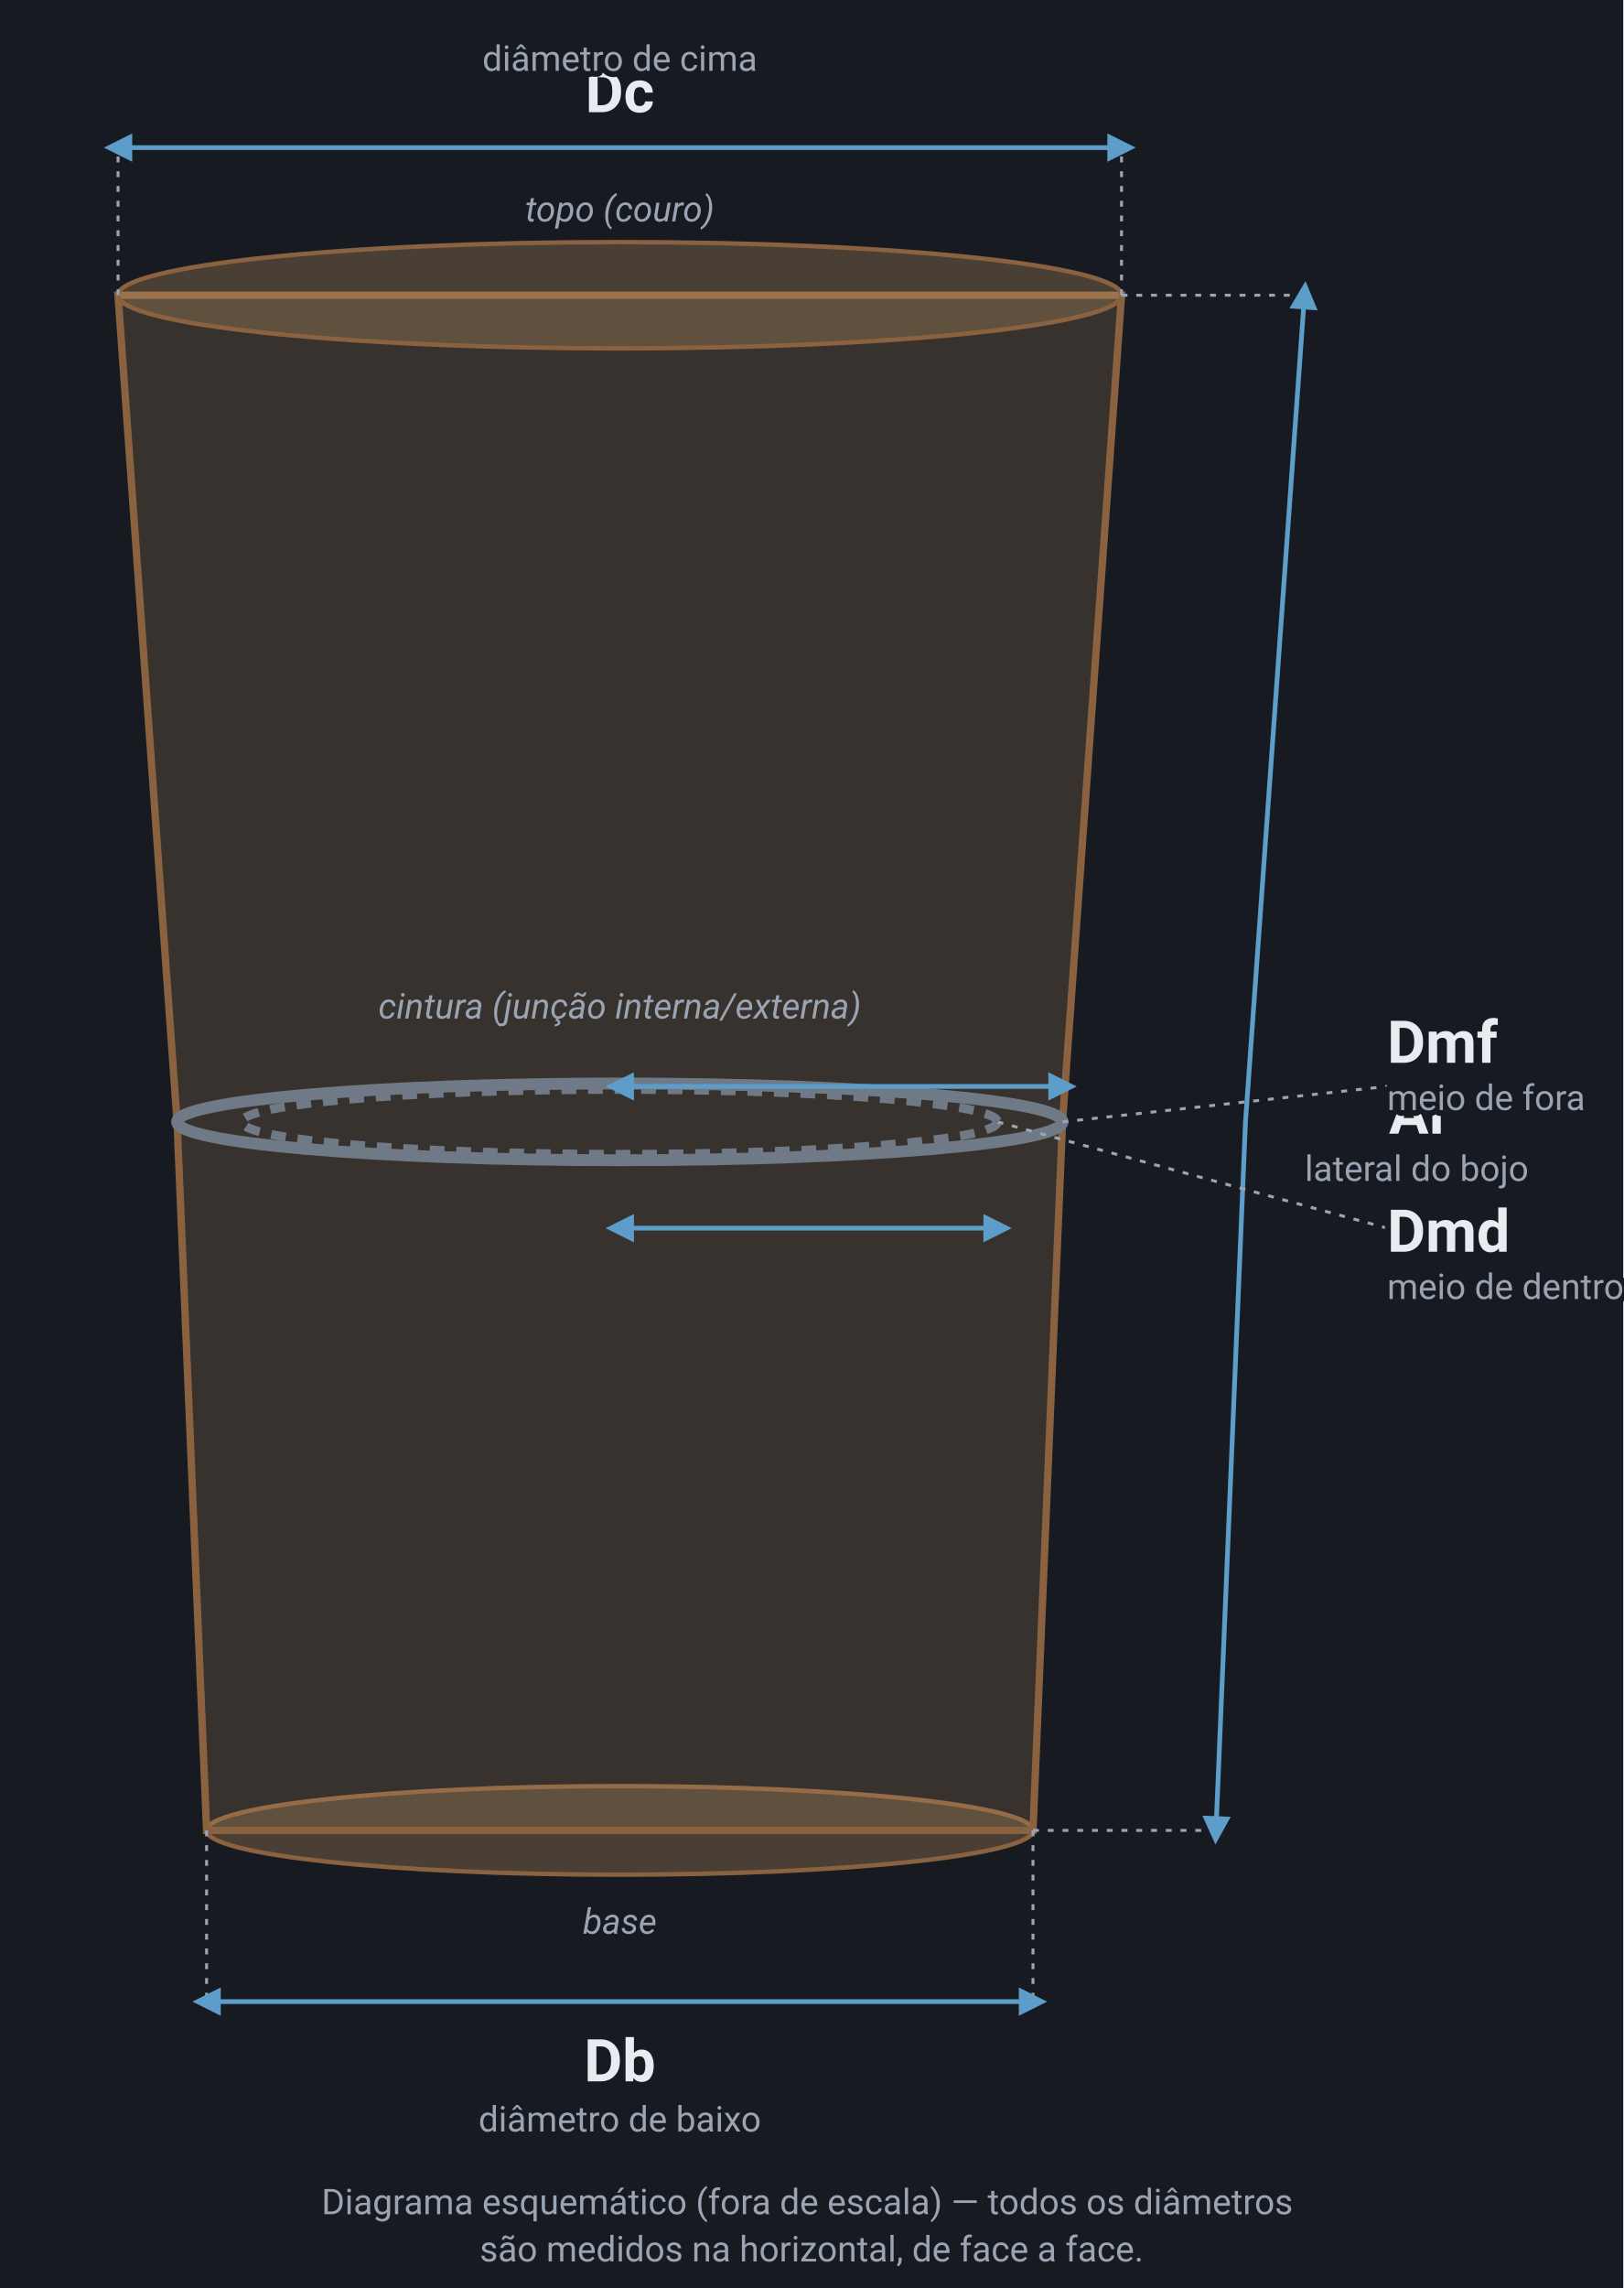
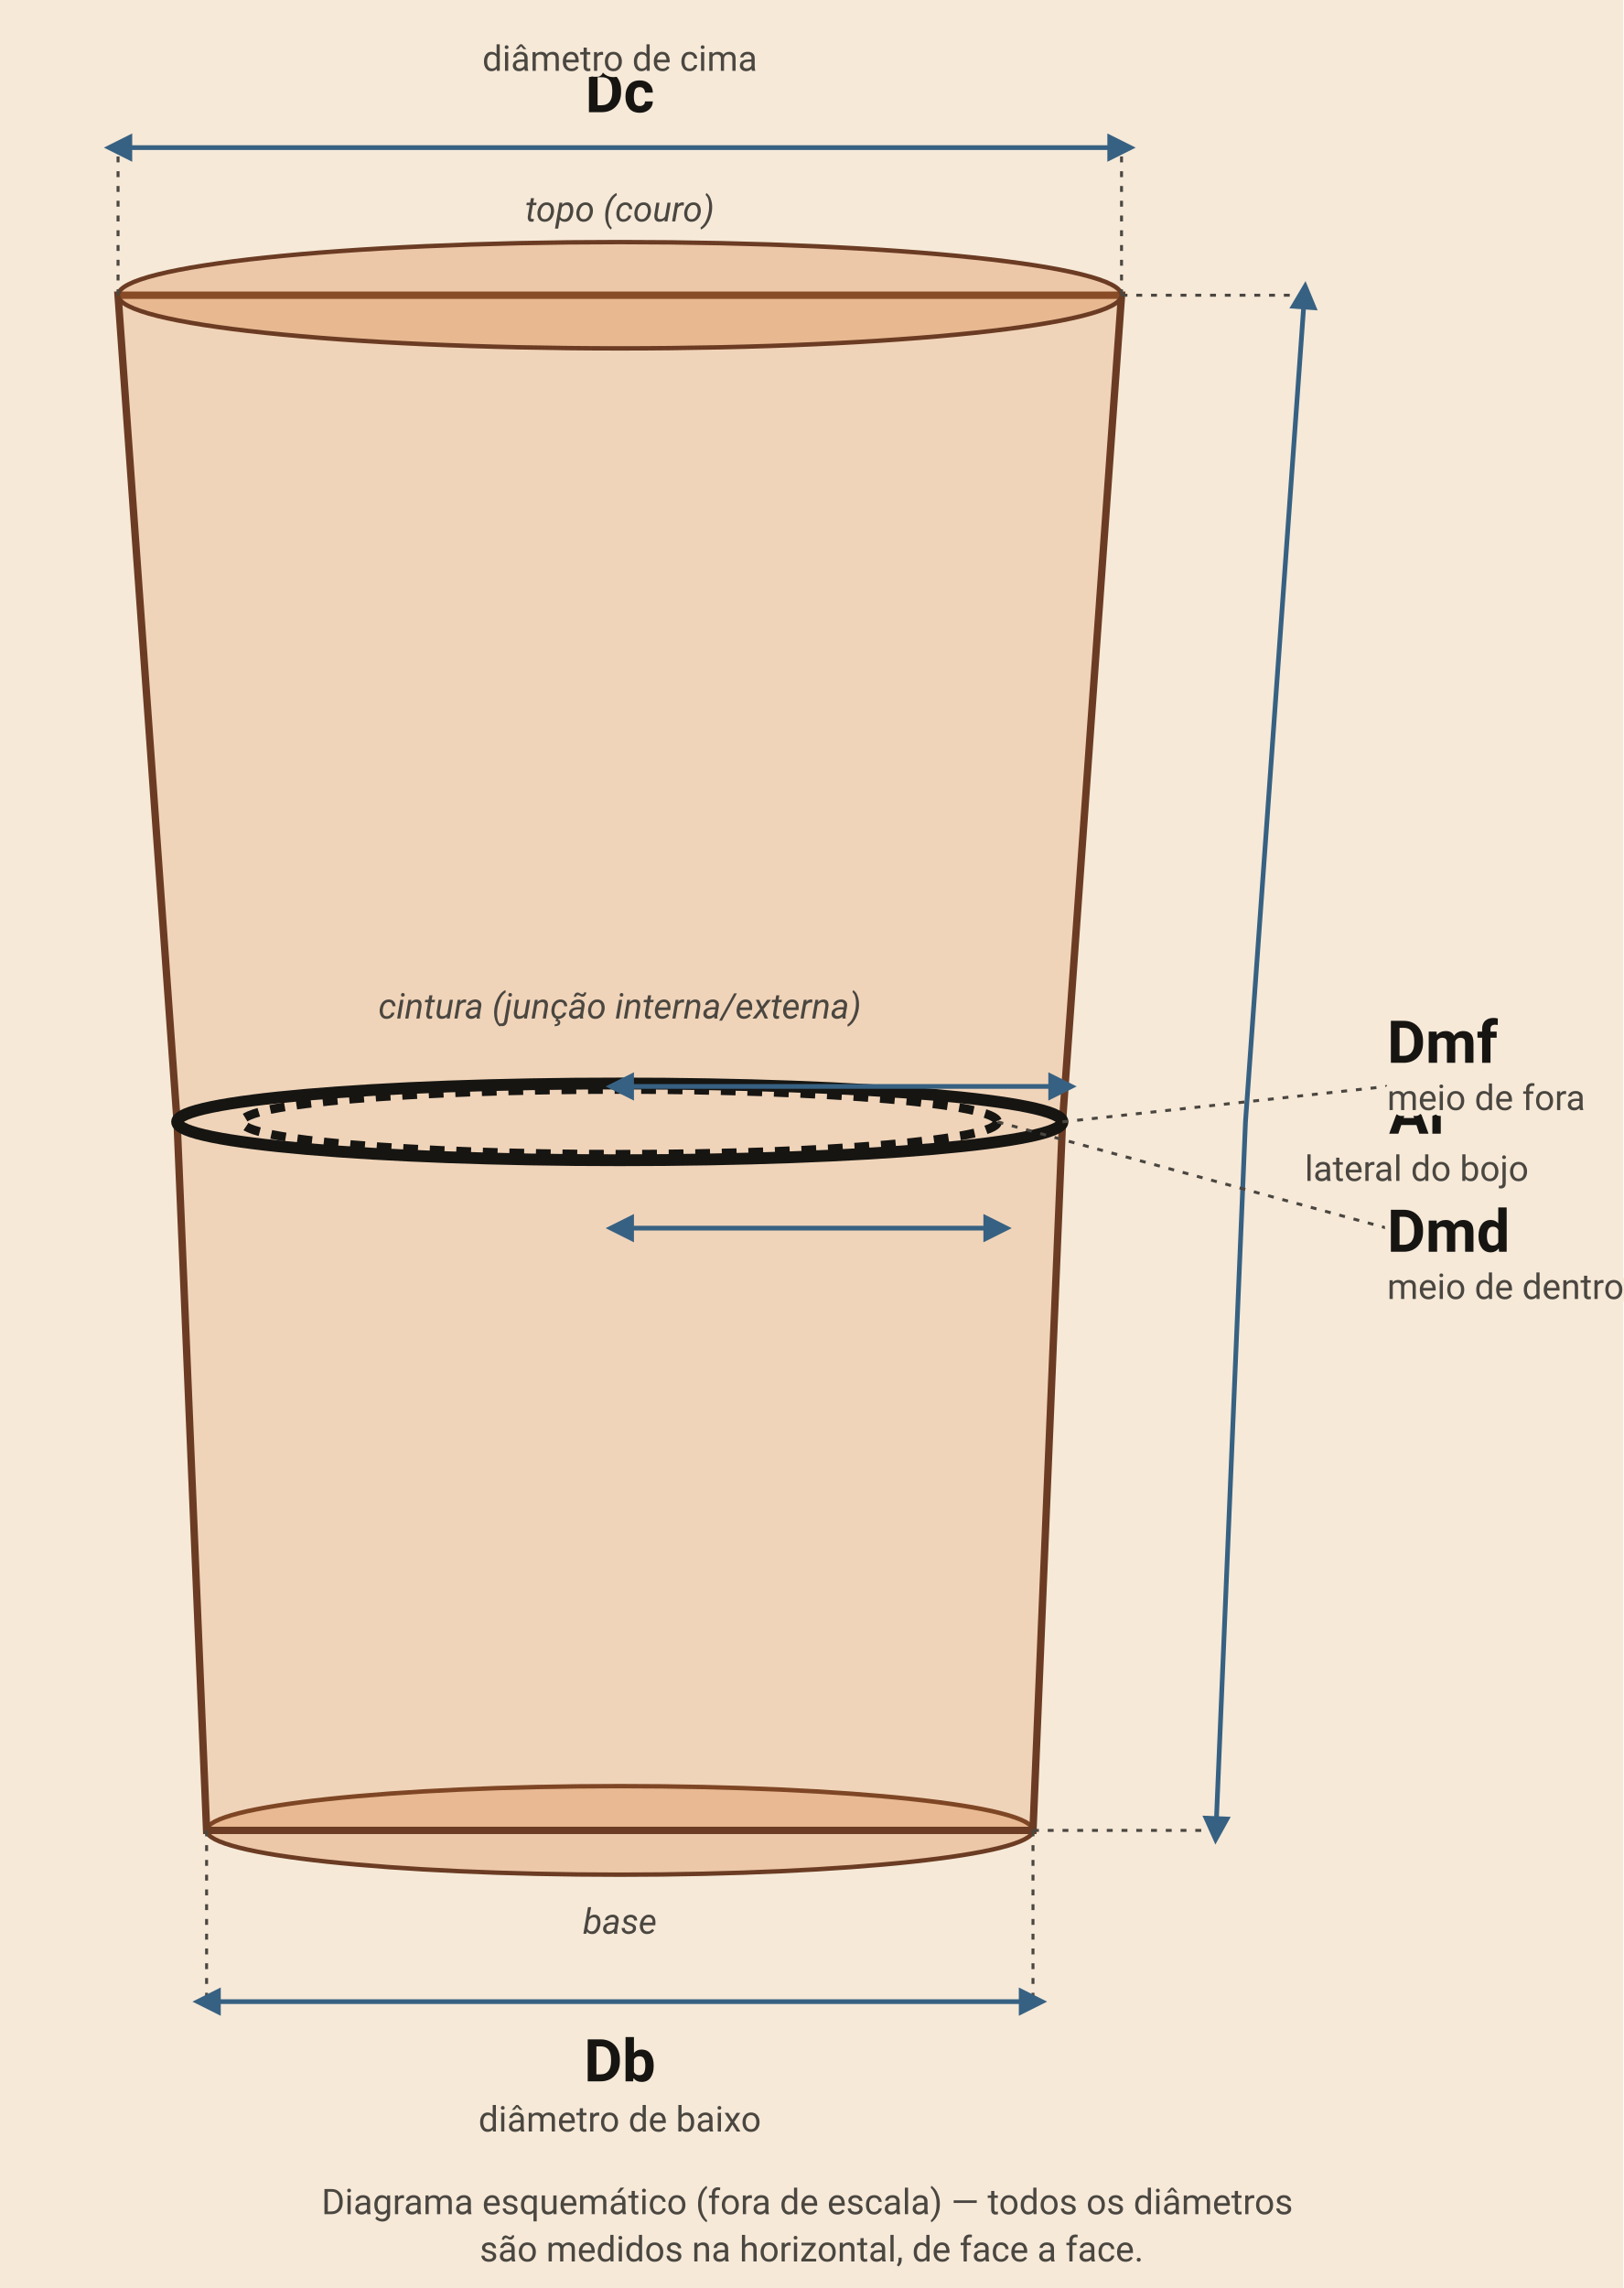
<svg xmlns="http://www.w3.org/2000/svg" viewBox="90 0 550 775" font-family="-apple-system, Segoe UI, Roboto, Helvetica, Arial, sans-serif">
  <defs>
    <marker id="arrow" viewBox="0 0 10 10" refX="5" refY="5" markerWidth="6" markerHeight="6" orient="auto-start-reverse">
-       <path d="M0,0 L10,5 L0,10 z" fill="#5c9ec9" />
+       <path d="M0,0 L10,5 L0,10 z" fill="#376182" />
    </marker>
  </defs>
  <style>
-     .outline { fill: #caa06a; fill-opacity: 0.18; stroke: #8a6240; stroke-width: 2.5; }
-     .ring { fill: none; stroke: #6f7a86; stroke-width: 4; }
-     .ring-inner { fill: none; stroke: #6f7a86; stroke-width: 3; stroke-dasharray: 5 4; }
-     .cap { fill: #caa06a; fill-opacity: 0.28; stroke: #8a6240; stroke-width: 1.5; }
-     .dim-line { stroke: #5c9ec9; stroke-width: 1.6; marker-start: url(#arrow); marker-end: url(#arrow); fill: none; }
-     .ext-line { stroke: #9aa4b2; stroke-width: 1; stroke-dasharray: 2 3; }
-     .dim-label { fill: #e8ebef; font-size: 20px; font-weight: 700; }
-     .dim-sub { fill: #9aa4b2; font-size: 12px; }
-     .note { fill: #9aa4b2; font-size: 12px; }
-     .shape-label { fill: #9aa4b2; font-size: 12px; font-style: italic; }
-     text { paint-order: stroke; stroke: #171b21; stroke-width: 4px; stroke-linejoin: round; }
+     .outline { fill: #d4752d; fill-opacity: 0.18; stroke: #6b3c23; stroke-width: 2.5; }
+     .ring { fill: none; stroke: #161512; stroke-width: 4; }
+     .ring-inner { fill: none; stroke: #161512; stroke-width: 3; stroke-dasharray: 5 4; }
+     .cap { fill: #d4752d; fill-opacity: 0.28; stroke: #6b3c23; stroke-width: 1.5; }
+     .dim-line { stroke: #376182; stroke-width: 1.6; marker-start: url(#arrow); marker-end: url(#arrow); fill: none; }
+     .ext-line { stroke: #4a4640; stroke-width: 1; stroke-dasharray: 2 3; }
+     .dim-label { fill: #161512; font-size: 20px; font-weight: 700; }
+     .dim-sub { fill: #4a4640; font-size: 12px; }
+     .note { fill: #4a4640; font-size: 12px; }
+     .shape-label { fill: #4a4640; font-size: 12px; font-style: italic; }
+     text { paint-order: stroke; stroke: #f6e9d8; stroke-width: 4px; stroke-linejoin: round; }
    .note, .shape-label { stroke: none; }
  </style>
-   <rect x="0" y="0" width="640" height="775" fill="#171b21" />
+   <rect x="0" y="0" width="640" height="775" fill="#f6e9d8" />
  <ellipse class="cap" cx="300" cy="620" rx="140" ry="15" />
  <path class="outline" d="M130,100 L150,380 L160,620 L440,620 L450,380 L470,100 Z" />
  <ellipse class="ring" cx="300" cy="380" rx="150" ry="13" />
  <ellipse class="ring-inner" cx="300" cy="380" rx="128" ry="11" />
  <ellipse class="cap" cx="300" cy="100" rx="170" ry="18" />
  <text class="shape-label" x="300" y="75" text-anchor="middle">topo (couro)</text>
  <text class="shape-label" x="300" y="345" text-anchor="middle">cintura (junção interna/externa)</text>
  <text class="shape-label" x="300" y="655" text-anchor="middle">base</text>
  <line class="ext-line" x1="130" y1="100" x2="130" y2="50" />
  <line class="ext-line" x1="470" y1="100" x2="470" y2="50" />
  <line class="dim-line" x1="130" y1="50" x2="470" y2="50" />
  <text class="dim-label" x="300" y="38" text-anchor="middle">Dc</text>
  <text class="dim-sub" x="300" y="24" text-anchor="middle">diâmetro de cima</text>
  <line class="ext-line" x1="160" y1="620" x2="160" y2="678" />
  <line class="ext-line" x1="440" y1="620" x2="440" y2="678" />
  <line class="dim-line" x1="160" y1="678" x2="440" y2="678" />
  <text class="dim-label" x="300" y="705" text-anchor="middle">Db</text>
  <text class="dim-sub" x="300" y="722" text-anchor="middle">diâmetro de baixo</text>
  <line class="ext-line" x1="470" y1="100" x2="532" y2="100" />
  <line class="ext-line" x1="440" y1="620" x2="502" y2="620" />
  <polyline class="dim-line" points="532,100 512,380 502,620" />
  <text class="dim-label" x="570" y="384" text-anchor="middle">Ai</text>
  <text class="dim-sub" x="570" y="400" text-anchor="middle">lateral do bojo</text>
  <line class="ext-line" x1="450" y1="380" x2="560" y2="368" />
  <line class="dim-line" x1="300" y1="368" x2="450" y2="368" />
  <text class="dim-label" x="560" y="360" text-anchor="start">Dmf</text>
  <text class="dim-sub" x="560" y="376" text-anchor="start">meio de fora</text>
  <line class="ext-line" x1="428" y1="380" x2="560" y2="416" />
  <line class="dim-line" x1="300" y1="416" x2="428" y2="416" stroke-dasharray="1 0" />
  <text class="dim-label" x="560" y="424" text-anchor="start">Dmd</text>
  <text class="dim-sub" x="560" y="440" text-anchor="start">meio de dentro</text>
  <text class="note" x="365" y="750" text-anchor="middle">
    <tspan x="365" dy="0">Diagrama esquemático (fora de escala) — todos os diâmetros</tspan>
    <tspan x="365" dy="16">são medidos na horizontal, de face a face.</tspan>
  </text>
</svg>
